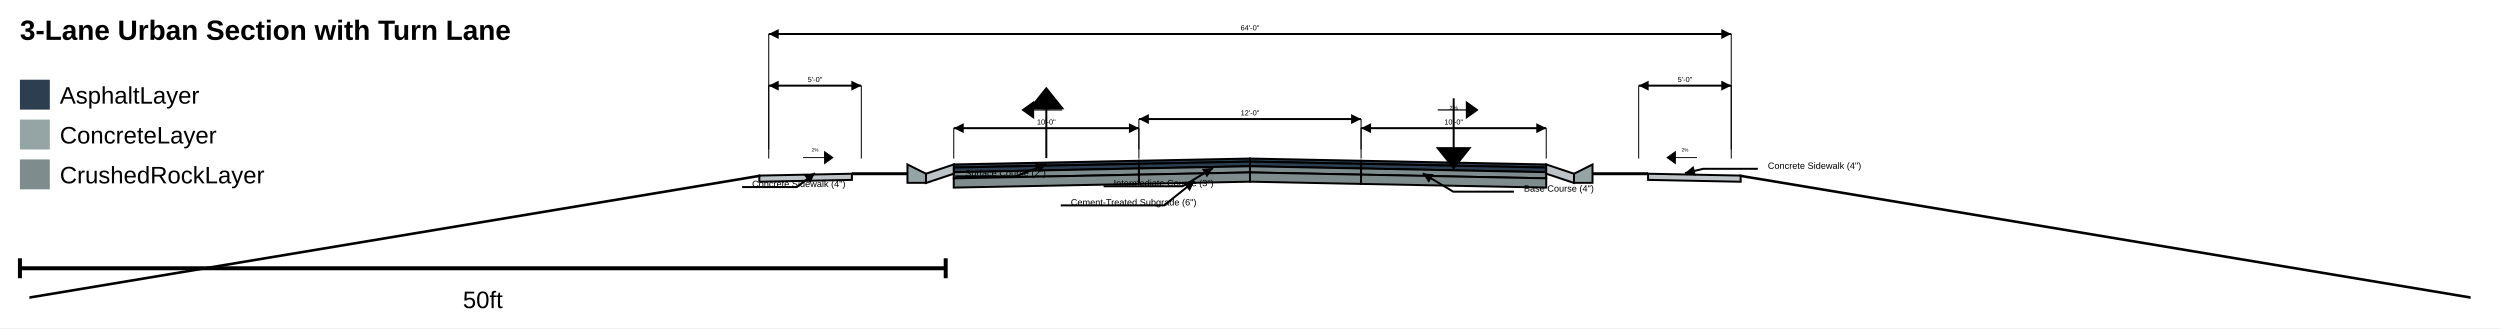
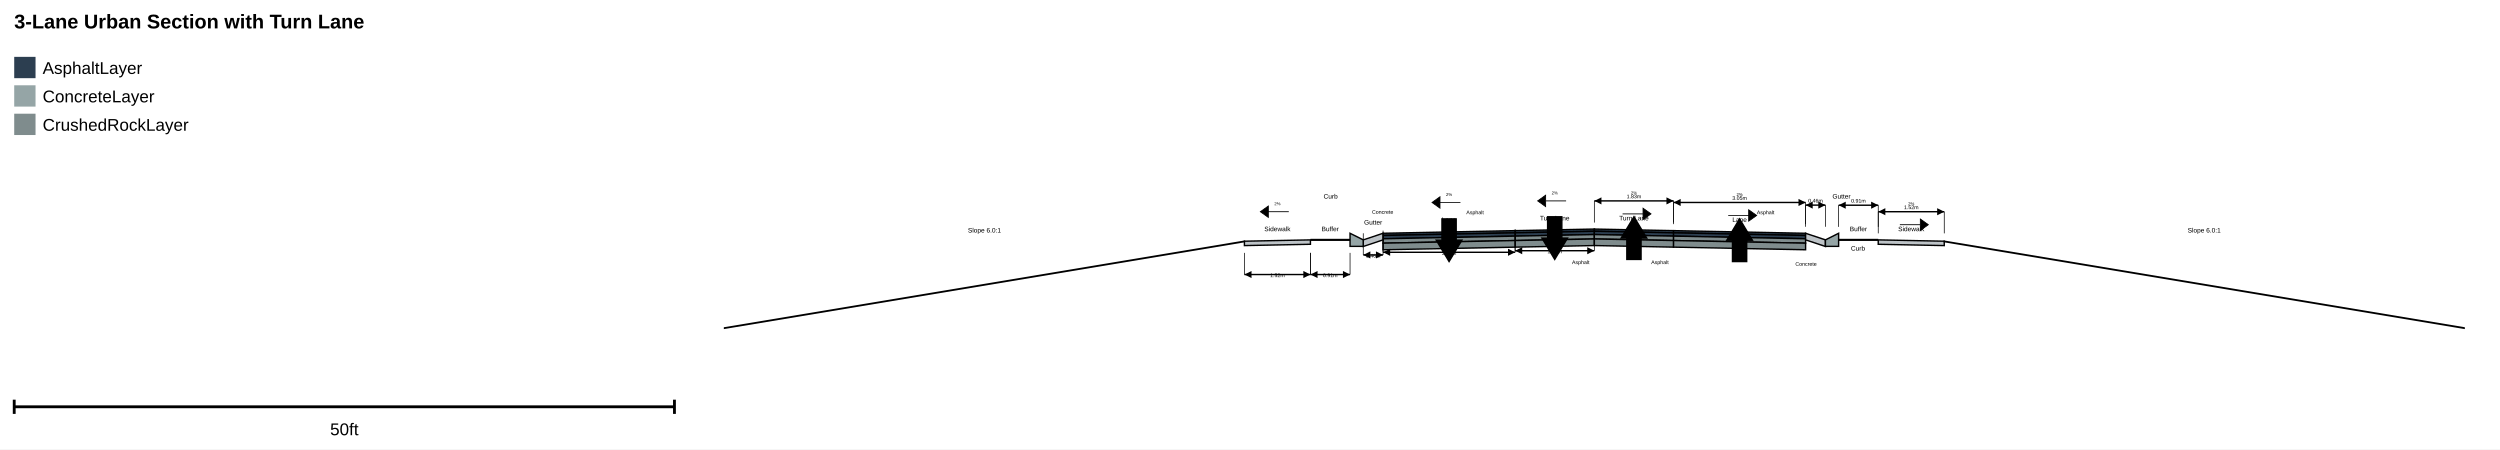
- <svg xmlns="http://www.w3.org/2000/svg" width="1254.4" height="164.6" viewBox="0 0 1254.4 164.6">
-   <rect width="1254.4" height="164.6" fill="white" />
+ <svg xmlns="http://www.w3.org/2000/svg" width="1758.9" height="316.2" viewBox="0 0 1758.9 316.2">
+   <rect width="1758.9" height="316.2" fill="white" />
  <g transform="scale(1,-1)">
-     <g transform="translate(0,-164.6)">
-       <polygon points="627.19,85.05 627.19,83.50 571.45,82.39 571.45,83.94" fill="#2C3E50" stroke="black" stroke-width="1" />
-       <polygon points="627.19,83.50 627.19,81.18 571.45,80.07 571.45,82.39" fill="#2C3E50" stroke="black" stroke-width="1" />
-       <polygon points="627.19,81.18 627.19,78.08 571.45,76.97 571.45,80.07" fill="#7F8C8D" stroke="black" stroke-width="1" />
-       <polygon points="627.19,78.08 627.19,73.44 571.45,72.32 571.45,76.97" fill="#7F8C8D" stroke="black" stroke-width="1" />
-       <polygon points="571.45,83.94 571.45,82.39 478.55,80.53 478.55,82.08" fill="#2C3E50" stroke="black" stroke-width="1" />
-       <polygon points="571.45,82.39 571.45,80.07 478.55,78.21 478.55,80.53" fill="#2C3E50" stroke="black" stroke-width="1" />
-       <polygon points="571.45,80.07 571.45,76.97 478.55,75.11 478.55,78.21" fill="#7F8C8D" stroke="black" stroke-width="1" />
-       <polygon points="571.45,76.97 571.45,72.32 478.55,70.47 478.55,75.11" fill="#7F8C8D" stroke="black" stroke-width="1" />
-       <polygon points="478.55,82.08 478.55,77.43 464.61,72.79 464.61,77.43" fill="#BDC3C7" stroke="black" stroke-width="1" />
-       <polygon points="464.61,77.43 464.61,72.86 455.32,72.86 455.32,77.43 455.32,82.08 455.32,82.08 464.61,77.43" fill="#95A5A6" stroke="black" stroke-width="1" />
-       <polyline points="455.32,77.43 427.45,77.43" fill="none" stroke="black" stroke-width="1.5" />
-       <polygon points="427.45,77.43 427.45,74.34 381.00,73.41 381.00,76.50" fill="#BDC3C7" stroke="black" stroke-width="1" />
-       <polygon points="381.00,76.50 381.00,76.20 15.24,15.24 15.24,15.54" fill="#BDC3C7" stroke="black" stroke-width="1" />
-       <polygon points="627.19,85.05 682.93,83.94 682.93,82.39 627.19,83.50" fill="#2C3E50" stroke="black" stroke-width="1" />
-       <polygon points="627.19,83.50 682.93,82.39 682.93,80.07 627.19,81.18" fill="#2C3E50" stroke="black" stroke-width="1" />
-       <polygon points="627.19,81.18 682.93,80.07 682.93,76.97 627.19,78.08" fill="#7F8C8D" stroke="black" stroke-width="1" />
-       <polygon points="627.19,78.08 682.93,76.97 682.93,72.32 627.19,73.44" fill="#7F8C8D" stroke="black" stroke-width="1" />
-       <polygon points="682.93,83.94 775.84,82.08 775.84,80.53 682.93,82.39" fill="#2C3E50" stroke="black" stroke-width="1" />
-       <polygon points="682.93,82.39 775.84,80.53 775.84,78.21 682.93,80.07" fill="#2C3E50" stroke="black" stroke-width="1" />
-       <polygon points="682.93,80.07 775.84,78.21 775.84,75.11 682.93,76.97" fill="#7F8C8D" stroke="black" stroke-width="1" />
-       <polygon points="682.93,76.97 775.84,75.11 775.84,70.47 682.93,72.32" fill="#7F8C8D" stroke="black" stroke-width="1" />
-       <polygon points="775.84,82.08 789.77,77.43 789.77,72.79 775.84,77.43" fill="#BDC3C7" stroke="black" stroke-width="1" />
-       <polygon points="789.77,77.43 789.77,77.43 799.06,82.08 799.06,82.08 799.06,77.43 799.06,72.86 789.77,72.86" fill="#95A5A6" stroke="black" stroke-width="1" />
-       <polyline points="799.06,77.43 826.93,77.43" fill="none" stroke="black" stroke-width="1.5" />
-       <polygon points="826.93,77.43 873.39,76.50 873.39,73.41 826.93,74.34" fill="#BDC3C7" stroke="black" stroke-width="1" />
-       <polygon points="873.39,76.50 1239.15,15.54 1239.15,15.24 873.39,76.20" fill="#BDC3C7" stroke="black" stroke-width="1" />
-       <g id="dimension-e59dc049">
-         <line x1="478.55" y1="85.05" x2="478.55" y2="100.29" stroke="black" stroke-width="0.5" />
-         <line x1="571.45" y1="85.05" x2="571.45" y2="100.29" stroke="black" stroke-width="0.5" />
-         <line x1="478.55" y1="100.29" x2="571.45" y2="100.29" stroke="black" stroke-width="1" />
-         <polygon points="478.55,100.29 473.55,97.79 473.55,102.79" fill="black" transform="rotate(180.0,478.55,100.29)" />
-         <polygon points="571.45,100.29 566.45,97.79 566.45,102.79" fill="black" transform="rotate(0.0,571.45,100.29)" />
-         <text x="525.00" y="102.12" font-family="Arial" font-size="3.7" text-anchor="middle" transform="translate(0,204.24) scale(1,-1)" fill="black">10'-0"</text>
-       </g>
-       <g id="dimension-b4c5e1ad">
-         <line x1="571.45" y1="89.62" x2="571.45" y2="104.86" stroke="black" stroke-width="0.5" />
-         <line x1="682.93" y1="89.62" x2="682.93" y2="104.86" stroke="black" stroke-width="0.5" />
-         <line x1="571.45" y1="104.86" x2="682.93" y2="104.86" stroke="black" stroke-width="1" />
-         <polygon points="571.45,104.86 566.45,102.36 566.45,107.36" fill="black" transform="rotate(180.0,571.45,104.86)" />
-         <polygon points="682.93,104.86 677.93,102.36 677.93,107.36" fill="black" transform="rotate(0.0,682.93,104.86)" />
-         <text x="627.19" y="106.69" font-family="Arial" font-size="3.7" text-anchor="middle" transform="translate(0,213.39) scale(1,-1)" fill="black">12'-0"</text>
-       </g>
-       <g id="dimension-677e7546">
-         <line x1="682.93" y1="85.05" x2="682.93" y2="100.29" stroke="black" stroke-width="0.5" />
-         <line x1="775.84" y1="85.05" x2="775.84" y2="100.29" stroke="black" stroke-width="0.5" />
-         <line x1="682.93" y1="100.29" x2="775.84" y2="100.29" stroke="black" stroke-width="1" />
-         <polygon points="682.93,100.29 677.93,97.79 677.93,102.79" fill="black" transform="rotate(180.0,682.93,100.29)" />
-         <polygon points="775.84,100.29 770.84,97.79 770.84,102.79" fill="black" transform="rotate(0.0,775.84,100.29)" />
-         <text x="729.39" y="102.12" font-family="Arial" font-size="3.7" text-anchor="middle" transform="translate(0,204.24) scale(1,-1)" fill="black">10'-0"</text>
-       </g>
-       <g id="symbol-94f110b9" transform="translate(525.00,100.29) scale(1.0) rotate(-270)">
-         <g>
-           <path d="M -15,0 L 10,0 L 10,-8 L 20,0 L 10,8 L 10,0 Z" fill="black" stroke="black" stroke-width="1" />
-         </g>
-       </g>
-       <g id="symbol-1170e384" transform="translate(729.39,100.29) scale(1.0) rotate(-90)">
-         <g>
-           <path d="M -15,0 L 10,0 L 10,-8 L 20,0 L 10,8 L 10,0 Z" fill="black" stroke="black" stroke-width="1" />
-         </g>
-       </g>
-       <g id="symbol-ca40423f" transform="translate(525.00,109.44) scale(0.8) rotate(-180)">
-         <g>
-           <path d="M -10,0 L 8,0 L 8,-5 L 15,0 L 8,5 L 8,0 Z" fill="black" stroke="black" stroke-width="0.75" />
-         </g>
-       </g>
-       <text x="525.00" y="109.44" font-family="Arial" font-size="3.0" text-anchor="middle" transform="translate(0,218.87) scale(1,-1)" fill="black">2%</text>
-       <g id="symbol-c4521c37" transform="translate(729.39,109.44) scale(0.8) rotate(0)">
-         <g>
-           <path d="M -10,0 L 8,0 L 8,-5 L 15,0 L 8,5 L 8,0 Z" fill="black" stroke="black" stroke-width="0.75" />
-         </g>
-       </g>
-       <text x="729.39" y="109.44" font-family="Arial" font-size="3.0" text-anchor="middle" transform="translate(0,218.87) scale(1,-1)" fill="black">2%</text>
-       <g id="leader-cd18e5ba">
-         <polyline points="525.00,82.23 509.76,76.14 479.28,76.14" fill="none" stroke="black" stroke-width="1" />
-         <polygon points="525.00,82.23 520.00,79.73 520.00,84.73" fill="black" transform="rotate(21.80141,525.00,82.23)" />
-         <text x="484.28" y="76.14" font-family="Arial" font-size="4.6" text-anchor="start" transform="translate(0,152.28) scale(1,-1)" fill="black">Surface Course (2")</text>
-       </g>
-       <g id="leader-df8e020f">
-         <polyline points="608.61,80.30 593.37,71.15 553.75,71.15" fill="none" stroke="black" stroke-width="1" />
-         <polygon points="608.61,80.30 603.61,77.80 603.61,82.80" fill="black" transform="rotate(30.96376,608.61,80.30)" />
-         <text x="558.75" y="71.15" font-family="Arial" font-size="4.6" text-anchor="start" transform="translate(0,142.31) scale(1,-1)" fill="black">Intermediate Course (3")</text>
-       </g>
-       <g id="leader-e6f76e3e">
-         <polyline points="713.90,77.59 729.14,68.44 759.62,68.44" fill="none" stroke="black" stroke-width="1" />
-         <polygon points="713.90,77.59 708.90,75.09 708.90,80.09" fill="black" transform="rotate(149.0362,713.90,77.59)" />
-         <text x="764.62" y="68.44" font-family="Arial" font-size="4.6" text-anchor="start" transform="translate(0,136.89) scale(1,-1)" fill="black">Base Course (4")</text>
-       </g>
-       <g id="leader-13337bfd">
-         <polyline points="599.32,73.72 584.08,61.53 532.27,61.53" fill="none" stroke="black" stroke-width="1" />
-         <polygon points="599.32,73.72 594.32,71.22 594.32,76.22" fill="black" transform="rotate(38.65981,599.32,73.72)" />
-         <text x="537.27" y="61.53" font-family="Arial" font-size="4.6" text-anchor="start" transform="translate(0,123.05) scale(1,-1)" fill="black">Cement-Treated Subgrade (6")</text>
-       </g>
-       <g id="dimension-48bcaa0d">
-         <line x1="385.72" y1="85.05" x2="385.72" y2="121.63" stroke="black" stroke-width="0.5" />
-         <line x1="432.17" y1="85.05" x2="432.17" y2="121.63" stroke="black" stroke-width="0.5" />
-         <line x1="385.72" y1="121.63" x2="432.17" y2="121.63" stroke="black" stroke-width="1" />
-         <polygon points="385.72,121.63 380.72,119.13 380.72,124.13" fill="black" transform="rotate(180.0,385.72,121.63)" />
-         <polygon points="432.17,121.63 427.17,119.13 427.17,124.13" fill="black" transform="rotate(0.0,432.17,121.63)" />
-         <text x="408.94" y="123.46" font-family="Arial" font-size="3.7" text-anchor="middle" transform="translate(0,246.91) scale(1,-1)" fill="black">5'-0"</text>
-       </g>
-       <g id="dimension-fc80c925">
-         <line x1="822.22" y1="85.05" x2="822.22" y2="121.63" stroke="black" stroke-width="0.5" />
-         <line x1="868.67" y1="85.05" x2="868.67" y2="121.63" stroke="black" stroke-width="0.5" />
-         <line x1="822.22" y1="121.63" x2="868.67" y2="121.63" stroke="black" stroke-width="1" />
-         <polygon points="822.22,121.63 817.22,119.13 817.22,124.13" fill="black" transform="rotate(180.0,822.22,121.63)" />
-         <polygon points="868.67,121.63 863.67,119.13 863.67,124.13" fill="black" transform="rotate(0.0,868.67,121.63)" />
-         <text x="845.44" y="123.46" font-family="Arial" font-size="3.7" text-anchor="middle" transform="translate(0,246.91) scale(1,-1)" fill="black">5'-0"</text>
-       </g>
-       <g id="leader-f0ac6b01">
-         <polyline points="408.94,77.75 399.80,70.74 372.37,70.74" fill="none" stroke="black" stroke-width="1" />
-         <polygon points="408.94,77.75 403.94,75.25 403.94,80.25" fill="black" transform="rotate(37.47618,408.94,77.75)" />
-         <text x="377.37" y="70.74" font-family="Arial" font-size="4.6" text-anchor="start" transform="translate(0,141.49) scale(1,-1)" fill="black">Concrete Sidewalk (4")</text>
-       </g>
-       <g id="leader-5bb757da">
-         <polyline points="845.44,77.75 854.59,79.89 882.02,79.89" fill="none" stroke="black" stroke-width="1" />
-         <polygon points="845.44,77.75 840.44,75.25 840.44,80.25" fill="black" transform="rotate(-166.866,845.44,77.75)" />
-         <text x="887.02" y="79.89" font-family="Arial" font-size="4.6" text-anchor="start" transform="translate(0,159.77) scale(1,-1)" fill="black">Concrete Sidewalk (4")</text>
-       </g>
-       <g id="symbol-c2e47be7" transform="translate(408.94,85.52) scale(0.6) rotate(0)">
-         <g>
-           <path d="M -10,0 L 8,0 L 8,-5 L 15,0 L 8,5 L 8,0 Z" fill="black" stroke="black" stroke-width="0.75" />
-         </g>
-       </g>
-       <text x="408.94" y="88.57" font-family="Arial" font-size="2.4" text-anchor="middle" transform="translate(0,177.13) scale(1,-1)" fill="black">2%</text>
-       <g id="symbol-c86decba" transform="translate(845.44,85.52) scale(0.6) rotate(-180)">
-         <g>
-           <path d="M -10,0 L 8,0 L 8,-5 L 15,0 L 8,5 L 8,0 Z" fill="black" stroke="black" stroke-width="0.75" />
-         </g>
-       </g>
-       <text x="845.44" y="88.57" font-family="Arial" font-size="2.4" text-anchor="middle" transform="translate(0,177.13) scale(1,-1)" fill="black">2%</text>
-       <g id="dimension-f6d58a05">
-         <line x1="385.72" y1="89.62" x2="385.72" y2="147.54" stroke="black" stroke-width="0.5" />
-         <line x1="868.67" y1="89.62" x2="868.67" y2="147.54" stroke="black" stroke-width="0.5" />
-         <line x1="385.72" y1="147.54" x2="868.67" y2="147.54" stroke="black" stroke-width="1" />
-         <polygon points="385.72,147.54 380.72,145.04 380.72,150.04" fill="black" transform="rotate(180.0,385.72,147.54)" />
-         <polygon points="868.67,147.54 863.67,145.04 863.67,150.04" fill="black" transform="rotate(0.0,868.67,147.54)" />
-         <text x="627.19" y="149.36" font-family="Arial" font-size="3.7" text-anchor="middle" transform="translate(0,298.73) scale(1,-1)" fill="black">64'-0"</text>
-       </g>
+     <g transform="translate(0,-316.2)">
+       <polygon points="1121.71,155.05 1121.71,153.50 1065.97,152.39 1065.97,153.94" fill="#2C3E50" stroke="black" stroke-width="1" />
+       <polygon points="1121.71,153.50 1121.71,151.18 1065.97,150.07 1065.97,152.39" fill="#2C3E50" stroke="black" stroke-width="1" />
+       <polygon points="1121.71,151.18 1121.71,148.08 1065.97,146.97 1065.97,150.07" fill="#7F8C8D" stroke="black" stroke-width="1" />
+       <polygon points="1121.71,148.08 1121.71,143.44 1065.97,142.32 1065.97,146.97" fill="#7F8C8D" stroke="black" stroke-width="1" />
+       <polygon points="1065.97,153.94 1065.97,152.39 973.06,150.53 973.06,152.08" fill="#2C3E50" stroke="black" stroke-width="1" />
+       <polygon points="1065.97,152.39 1065.97,150.07 973.06,148.21 973.06,150.53" fill="#2C3E50" stroke="black" stroke-width="1" />
+       <polygon points="1065.97,150.07 1065.97,146.97 973.06,145.11 973.06,148.21" fill="#7F8C8D" stroke="black" stroke-width="1" />
+       <polygon points="1065.97,146.97 1065.97,142.32 973.06,140.47 973.06,145.11" fill="#7F8C8D" stroke="black" stroke-width="1" />
+       <polygon points="973.06,152.08 973.06,147.43 959.13,142.79 959.13,147.43" fill="#BDC3C7" stroke="black" stroke-width="1" />
+       <polygon points="959.13,147.43 959.13,142.86 949.84,142.86 949.84,147.43 949.84,152.08 949.84,152.08 959.13,147.43" fill="#95A5A6" stroke="black" stroke-width="1" />
+       <polyline points="949.84,147.43 921.97,147.43" fill="none" stroke="black" stroke-width="1.5" />
+       <polygon points="921.97,147.43 921.97,144.34 875.52,143.41 875.52,146.50" fill="#BDC3C7" stroke="black" stroke-width="1" />
+       <polygon points="875.52,146.50 875.52,146.20 509.76,85.24 509.76,85.54" fill="#BDC3C7" stroke="black" stroke-width="1" />
+       <polygon points="1121.71,155.05 1177.45,153.94 1177.45,152.39 1121.71,153.50" fill="#2C3E50" stroke="black" stroke-width="1" />
+       <polygon points="1121.71,153.50 1177.45,152.39 1177.45,150.07 1121.71,151.18" fill="#2C3E50" stroke="black" stroke-width="1" />
+       <polygon points="1121.71,151.18 1177.45,150.07 1177.45,146.97 1121.71,148.08" fill="#7F8C8D" stroke="black" stroke-width="1" />
+       <polygon points="1121.71,148.08 1177.45,146.97 1177.45,142.32 1121.71,143.44" fill="#7F8C8D" stroke="black" stroke-width="1" />
+       <polygon points="1177.45,153.94 1270.35,152.08 1270.35,150.53 1177.45,152.39" fill="#2C3E50" stroke="black" stroke-width="1" />
+       <polygon points="1177.45,152.39 1270.35,150.53 1270.35,148.21 1177.45,150.07" fill="#2C3E50" stroke="black" stroke-width="1" />
+       <polygon points="1177.45,150.07 1270.35,148.21 1270.35,145.11 1177.45,146.97" fill="#7F8C8D" stroke="black" stroke-width="1" />
+       <polygon points="1177.45,146.97 1270.35,145.11 1270.35,140.47 1177.45,142.32" fill="#7F8C8D" stroke="black" stroke-width="1" />
+       <polygon points="1270.35,152.08 1284.29,147.43 1284.29,142.79 1270.35,147.43" fill="#BDC3C7" stroke="black" stroke-width="1" />
+       <polygon points="1284.29,147.43 1284.29,147.43 1293.58,152.08 1293.58,152.08 1293.58,147.43 1293.58,142.86 1284.29,142.86" fill="#95A5A6" stroke="black" stroke-width="1" />
+       <polyline points="1293.58,147.43 1321.45,147.43" fill="none" stroke="black" stroke-width="1.5" />
+       <polygon points="1321.45,147.43 1367.90,146.50 1367.90,143.41 1321.45,144.34" fill="#BDC3C7" stroke="black" stroke-width="1" />
+       <polygon points="1367.90,146.50 1733.66,85.54 1733.66,85.24 1367.90,146.20" fill="#BDC3C7" stroke="black" stroke-width="1" />
+       <text x="1093.84" y="161.15" font-family="Arial" font-size="4.6" text-anchor="middle" transform="translate(0,322.30) scale(1,-1)" fill="black">Turn Lane</text>
+       <text x="1019.51" y="160.03" font-family="Arial" font-size="4.6" text-anchor="middle" transform="translate(0,320.07) scale(1,-1)" fill="black">Lane</text>
+       <text x="966.10" y="158.17" font-family="Arial" font-size="4.6" text-anchor="middle" transform="translate(0,316.35) scale(1,-1)" fill="black">Gutter</text>
+       <text x="936.19" y="176.46" font-family="Arial" font-size="4.6" text-anchor="middle" transform="translate(0,352.93) scale(1,-1)" fill="black">Curb</text>
+       <text x="935.90" y="153.53" font-family="Arial" font-size="4.6" text-anchor="middle" transform="translate(0,307.06) scale(1,-1)" fill="black">Buffer</text>
+       <text x="898.74" y="153.53" font-family="Arial" font-size="4.6" text-anchor="middle" transform="translate(0,307.06) scale(1,-1)" fill="black">Sidewalk</text>
+       <text x="692.64" y="152.60" font-family="Arial" font-size="4.6" text-anchor="middle" transform="translate(0,305.20) scale(1,-1)" fill="black">Slope 6.0:1</text>
+       <text x="1149.58" y="161.15" font-family="Arial" font-size="4.6" text-anchor="middle" transform="translate(0,322.30) scale(1,-1)" fill="black">Turn Lane</text>
+       <text x="1223.90" y="160.03" font-family="Arial" font-size="4.6" text-anchor="middle" transform="translate(0,320.07) scale(1,-1)" fill="black">Lane</text>
+       <text x="1295.61" y="176.46" font-family="Arial" font-size="4.6" text-anchor="middle" transform="translate(0,352.93) scale(1,-1)" fill="black">Gutter</text>
+       <text x="1307.22" y="139.89" font-family="Arial" font-size="4.6" text-anchor="middle" transform="translate(0,279.77) scale(1,-1)" fill="black">Curb</text>
+       <text x="1307.51" y="153.53" font-family="Arial" font-size="4.6" text-anchor="middle" transform="translate(0,307.06) scale(1,-1)" fill="black">Buffer</text>
+       <text x="1344.68" y="153.53" font-family="Arial" font-size="4.6" text-anchor="middle" transform="translate(0,307.06) scale(1,-1)" fill="black">Sidewalk</text>
+       <text x="1550.78" y="152.60" font-family="Arial" font-size="4.6" text-anchor="middle" transform="translate(0,305.20) scale(1,-1)" fill="black">Slope 6.0:1</text>
+       <g id="dimension-5312d4e5">
+         <line x1="1121.71" y1="155.05" x2="1121.71" y2="139.81" stroke="black" stroke-width="0.5" />
+         <line x1="1065.97" y1="155.05" x2="1065.97" y2="139.81" stroke="black" stroke-width="0.5" />
+         <line x1="1121.71" y1="139.81" x2="1065.97" y2="139.81" stroke="black" stroke-width="1" />
+         <polygon points="1121.71,139.81 1116.71,137.31 1116.71,142.31" fill="black" transform="rotate(360.0,1121.71,139.81)" />
+         <polygon points="1065.97,139.81 1060.97,137.31 1060.97,142.31" fill="black" transform="rotate(180.0,1065.97,139.81)" />
+         <text x="1093.84" y="137.98" font-family="Arial" font-size="3.7" text-anchor="middle" transform="translate(0,275.97) scale(1,-1)" fill="black">1.83m</text>
+       </g>
+       <g id="symbol-a5736fab" transform="translate(1093.84,148.69) scale(1.0) rotate(-180.0)">
+         <g>
+           <path d="M -5,-15 L 5,-15 L 5,0 L 9,0 L 0,15 L -9,0 L -5,0 Z" fill="black" stroke="black" stroke-width="1" />
+         </g>
+       </g>
+       <g id="symbol-c71cc450" transform="translate(1093.84,174.86) scale(0.8) rotate(-180.0)">
+         <g>
+           <path d="M -10,0 L 8,0 L 8,-5 L 15,0 L 8,5 L 8,0 Z" fill="black" stroke="black" stroke-width="0.75" />
+         </g>
+       </g>
+       <text x="1093.84" y="179.44" font-family="Arial" font-size="3.0" text-anchor="middle" transform="translate(0,358.87) scale(1,-1)" fill="black">2%</text>
+       <text x="1112.13" y="130.40" font-family="Arial" font-size="3.7" text-anchor="middle" transform="translate(0,260.80) scale(1,-1)" fill="black">Asphalt</text>
+       <g id="dimension-6a3454ec">
+         <line x1="1065.97" y1="153.94" x2="1065.97" y2="138.70" stroke="black" stroke-width="0.5" />
+         <line x1="973.06" y1="153.94" x2="973.06" y2="138.70" stroke="black" stroke-width="0.5" />
+         <line x1="1065.97" y1="138.70" x2="973.06" y2="138.70" stroke="black" stroke-width="1" />
+         <polygon points="1065.97,138.70 1060.97,136.20 1060.97,141.20" fill="black" transform="rotate(360.0,1065.97,138.70)" />
+         <polygon points="973.06,138.70 968.06,136.20 968.06,141.20" fill="black" transform="rotate(180.0,973.06,138.70)" />
+         <text x="1019.51" y="136.87" font-family="Arial" font-size="3.7" text-anchor="middle" transform="translate(0,273.74) scale(1,-1)" fill="black">3.05m</text>
+       </g>
+       <g id="symbol-2d418f8b" transform="translate(1019.51,147.20) scale(1.0) rotate(-180.0)">
+         <g>
+           <path d="M -5,-15 L 5,-15 L 5,0 L 9,0 L 0,15 L -9,0 L -5,0 Z" fill="black" stroke="black" stroke-width="1" />
+         </g>
+       </g>
+       <g id="symbol-e97550d7" transform="translate(1019.51,173.75) scale(0.8) rotate(-180.0)">
+         <g>
+           <path d="M -10,0 L 8,0 L 8,-5 L 15,0 L 8,5 L 8,0 Z" fill="black" stroke="black" stroke-width="0.75" />
+         </g>
+       </g>
+       <text x="1019.51" y="178.32" font-family="Arial" font-size="3.0" text-anchor="middle" transform="translate(0,356.64) scale(1,-1)" fill="black">2%</text>
+       <text x="1037.80" y="165.49" font-family="Arial" font-size="3.7" text-anchor="middle" transform="translate(0,330.98) scale(1,-1)" fill="black">Asphalt</text>
+       <g id="dimension-ef5fafde">
+         <line x1="973.06" y1="152.08" x2="973.06" y2="136.84" stroke="black" stroke-width="0.5" />
+         <line x1="959.13" y1="152.08" x2="959.13" y2="136.84" stroke="black" stroke-width="0.5" />
+         <line x1="973.06" y1="136.84" x2="959.13" y2="136.84" stroke="black" stroke-width="1" />
+         <polygon points="973.06,136.84 968.06,134.34 968.06,139.34" fill="black" transform="rotate(360.0,973.06,136.84)" />
+         <polygon points="959.13,136.84 954.13,134.34 954.13,139.34" fill="black" transform="rotate(180.0,959.13,136.84)" />
+         <text x="966.10" y="135.01" font-family="Arial" font-size="3.7" text-anchor="middle" transform="translate(0,270.02) scale(1,-1)" fill="black">0.46m</text>
+       </g>
+       <text x="972.77" y="165.76" font-family="Arial" font-size="3.7" text-anchor="middle" transform="translate(0,331.52) scale(1,-1)" fill="black">Concrete</text>
+       <g id="dimension-197a48b0">
+         <line x1="949.84" y1="138.29" x2="949.84" y2="123.05" stroke="black" stroke-width="0.5" />
+         <line x1="921.97" y1="138.29" x2="921.97" y2="123.05" stroke="black" stroke-width="0.5" />
+         <line x1="949.84" y1="123.05" x2="921.97" y2="123.05" stroke="black" stroke-width="1" />
+         <polygon points="949.84,123.05 944.84,120.55 944.84,125.55" fill="black" transform="rotate(360.0,949.84,123.05)" />
+         <polygon points="921.97,123.05 916.97,120.55 916.97,125.55" fill="black" transform="rotate(180.0,921.97,123.05)" />
+         <text x="935.90" y="121.22" font-family="Arial" font-size="3.7" text-anchor="middle" transform="translate(0,242.44) scale(1,-1)" fill="black">0.91m</text>
+       </g>
+       <g id="dimension-e27fae04">
+         <line x1="921.97" y1="138.29" x2="921.97" y2="123.05" stroke="black" stroke-width="0.5" />
+         <line x1="875.52" y1="138.29" x2="875.52" y2="123.05" stroke="black" stroke-width="0.5" />
+         <line x1="921.97" y1="123.05" x2="875.52" y2="123.05" stroke="black" stroke-width="1" />
+         <polygon points="921.97,123.05 916.97,120.55 916.97,125.55" fill="black" transform="rotate(360.0,921.97,123.05)" />
+         <polygon points="875.52,123.05 870.52,120.55 870.52,125.55" fill="black" transform="rotate(180.0,875.52,123.05)" />
+         <text x="898.74" y="121.22" font-family="Arial" font-size="3.7" text-anchor="middle" transform="translate(0,242.44) scale(1,-1)" fill="black">1.52m</text>
+       </g>
+       <g id="symbol-28827d08" transform="translate(898.74,167.25) scale(0.8) rotate(-180.0)">
+         <g>
+           <path d="M -10,0 L 8,0 L 8,-5 L 15,0 L 8,5 L 8,0 Z" fill="black" stroke="black" stroke-width="0.75" />
+         </g>
+       </g>
+       <text x="898.74" y="171.82" font-family="Arial" font-size="3.0" text-anchor="middle" transform="translate(0,343.64) scale(1,-1)" fill="black">2%</text>
+       <g id="dimension-d3cdea20">
+         <line x1="1121.71" y1="159.62" x2="1121.71" y2="174.86" stroke="black" stroke-width="0.5" />
+         <line x1="1177.45" y1="159.62" x2="1177.45" y2="174.86" stroke="black" stroke-width="0.5" />
+         <line x1="1121.71" y1="174.86" x2="1177.45" y2="174.86" stroke="black" stroke-width="1" />
+         <polygon points="1121.71,174.86 1116.71,172.36 1116.71,177.36" fill="black" transform="rotate(180.0,1121.71,174.86)" />
+         <polygon points="1177.45,174.86 1172.45,172.36 1172.45,177.36" fill="black" transform="rotate(0.0,1177.45,174.86)" />
+         <text x="1149.58" y="176.69" font-family="Arial" font-size="3.7" text-anchor="middle" transform="translate(0,353.39) scale(1,-1)" fill="black">1.83m</text>
+       </g>
+       <g id="symbol-ed40468b" transform="translate(1149.58,148.69) scale(1.0) rotate(-0.0)">
+         <g>
+           <path d="M -5,-15 L 5,-15 L 5,0 L 9,0 L 0,15 L -9,0 L -5,0 Z" fill="black" stroke="black" stroke-width="1" />
+         </g>
+       </g>
+       <g id="symbol-87a45bbf" transform="translate(1149.58,165.72) scale(0.8) rotate(-0.0)">
+         <g>
+           <path d="M -10,0 L 8,0 L 8,-5 L 15,0 L 8,5 L 8,0 Z" fill="black" stroke="black" stroke-width="0.75" />
+         </g>
+       </g>
+       <text x="1149.58" y="179.44" font-family="Arial" font-size="3.0" text-anchor="middle" transform="translate(0,358.87) scale(1,-1)" fill="black">2%</text>
+       <text x="1167.87" y="130.40" font-family="Arial" font-size="3.7" text-anchor="middle" transform="translate(0,260.80) scale(1,-1)" fill="black">Asphalt</text>
+       <g id="dimension-d017ffbe">
+         <line x1="1177.45" y1="158.51" x2="1177.45" y2="173.75" stroke="black" stroke-width="0.5" />
+         <line x1="1270.35" y1="158.51" x2="1270.35" y2="173.75" stroke="black" stroke-width="0.5" />
+         <line x1="1177.45" y1="173.75" x2="1270.35" y2="173.75" stroke="black" stroke-width="1" />
+         <polygon points="1177.45,173.75 1172.45,171.25 1172.45,176.25" fill="black" transform="rotate(180.0,1177.45,173.75)" />
+         <polygon points="1270.35,173.75 1265.35,171.25 1265.35,176.25" fill="black" transform="rotate(0.0,1270.35,173.75)" />
+         <text x="1223.90" y="175.58" font-family="Arial" font-size="3.7" text-anchor="middle" transform="translate(0,351.16) scale(1,-1)" fill="black">3.05m</text>
+       </g>
+       <g id="symbol-57ef6277" transform="translate(1223.90,147.20) scale(1.0) rotate(-0.0)">
+         <g>
+           <path d="M -5,-15 L 5,-15 L 5,0 L 9,0 L 0,15 L -9,0 L -5,0 Z" fill="black" stroke="black" stroke-width="1" />
+         </g>
+       </g>
+       <g id="symbol-7d3aae69" transform="translate(1223.90,164.61) scale(0.8) rotate(-0.0)">
+         <g>
+           <path d="M -10,0 L 8,0 L 8,-5 L 15,0 L 8,5 L 8,0 Z" fill="black" stroke="black" stroke-width="0.75" />
+         </g>
+       </g>
+       <text x="1223.90" y="178.32" font-family="Arial" font-size="3.0" text-anchor="middle" transform="translate(0,356.64) scale(1,-1)" fill="black">2%</text>
+       <text x="1242.19" y="165.49" font-family="Arial" font-size="3.7" text-anchor="middle" transform="translate(0,330.98) scale(1,-1)" fill="black">Asphalt</text>
+       <g id="dimension-4c8a1579">
+         <line x1="1270.35" y1="156.65" x2="1270.35" y2="171.89" stroke="black" stroke-width="0.5" />
+         <line x1="1284.29" y1="156.65" x2="1284.29" y2="171.89" stroke="black" stroke-width="0.5" />
+         <line x1="1270.35" y1="171.89" x2="1284.29" y2="171.89" stroke="black" stroke-width="1" />
+         <polygon points="1270.35,171.89 1265.35,169.39 1265.35,174.39" fill="black" transform="rotate(180.0,1270.35,171.89)" />
+         <polygon points="1284.29,171.89 1279.29,169.39 1279.29,174.39" fill="black" transform="rotate(0.0,1284.29,171.89)" />
+         <text x="1277.32" y="173.72" font-family="Arial" font-size="3.7" text-anchor="middle" transform="translate(0,347.44) scale(1,-1)" fill="black">0.46m</text>
+       </g>
+       <text x="1270.65" y="129.18" font-family="Arial" font-size="3.7" text-anchor="middle" transform="translate(0,258.36) scale(1,-1)" fill="black">Concrete</text>
+       <g id="dimension-e8395f97">
+         <line x1="1293.58" y1="156.58" x2="1293.58" y2="171.82" stroke="black" stroke-width="0.5" />
+         <line x1="1321.45" y1="156.58" x2="1321.45" y2="171.82" stroke="black" stroke-width="0.5" />
+         <line x1="1293.58" y1="171.82" x2="1321.45" y2="171.82" stroke="black" stroke-width="1" />
+         <polygon points="1293.58,171.82 1288.58,169.32 1288.58,174.32" fill="black" transform="rotate(180.0,1293.58,171.82)" />
+         <polygon points="1321.45,171.82 1316.45,169.32 1316.45,174.32" fill="black" transform="rotate(0.0,1321.45,171.82)" />
+         <text x="1307.51" y="173.65" font-family="Arial" font-size="3.7" text-anchor="middle" transform="translate(0,347.29) scale(1,-1)" fill="black">0.91m</text>
+       </g>
+       <g id="dimension-9aa3179f">
+         <line x1="1321.45" y1="152.01" x2="1321.45" y2="167.25" stroke="black" stroke-width="0.5" />
+         <line x1="1367.90" y1="152.01" x2="1367.90" y2="167.25" stroke="black" stroke-width="0.5" />
+         <line x1="1321.45" y1="167.25" x2="1367.90" y2="167.25" stroke="black" stroke-width="1" />
+         <polygon points="1321.45,167.25 1316.45,164.75 1316.45,169.75" fill="black" transform="rotate(180.0,1321.45,167.25)" />
+         <polygon points="1367.90,167.25 1362.90,164.75 1362.90,169.75" fill="black" transform="rotate(0.0,1367.90,167.25)" />
+         <text x="1344.68" y="169.07" font-family="Arial" font-size="3.7" text-anchor="middle" transform="translate(0,338.15) scale(1,-1)" fill="black">1.52m</text>
+       </g>
+       <g id="symbol-1df3b0f0" transform="translate(1344.68,158.10) scale(0.8) rotate(-0.0)">
+         <g>
+           <path d="M -10,0 L 8,0 L 8,-5 L 15,0 L 8,5 L 8,0 Z" fill="black" stroke="black" stroke-width="0.75" />
+         </g>
+       </g>
+       <text x="1344.68" y="171.82" font-family="Arial" font-size="3.0" text-anchor="middle" transform="translate(0,343.64) scale(1,-1)" fill="black">2%</text>
    </g>
  </g>
  <text x="10" y="20" font-family="Arial" font-size="14" font-weight="bold">3-Lane Urban Section with Turn Lane</text>
  <rect x="10" y="40" width="15" height="15" fill="#2C3E50" />
  <text x="30" y="52" font-family="Arial" font-size="12">AsphaltLayer</text>
  <rect x="10" y="60" width="15" height="15" fill="#95A5A6" />
  <text x="30" y="72" font-family="Arial" font-size="12">ConcreteLayer</text>
  <rect x="10" y="80" width="15" height="15" fill="#7F8C8D" />
  <text x="30" y="92" font-family="Arial" font-size="12">CrushedRockLayer</text>
-   <line x1="10" y1="134.605" x2="474.515" y2="134.605" stroke="black" stroke-width="2" />
-   <line x1="10" y1="129.605" x2="10" y2="139.605" stroke="black" stroke-width="2" />
-   <line x1="474.515" y1="129.605" x2="474.515" y2="139.605" stroke="black" stroke-width="2" />
-   <text x="242.258" y="154.605" font-family="Arial" font-size="12" text-anchor="middle">50ft</text>
+   <line x1="10" y1="286.2" x2="474.515" y2="286.2" stroke="black" stroke-width="2" />
+   <line x1="10" y1="281.2" x2="10" y2="291.2" stroke="black" stroke-width="2" />
+   <line x1="474.515" y1="281.2" x2="474.515" y2="291.2" stroke="black" stroke-width="2" />
+   <text x="242.258" y="306.2" font-family="Arial" font-size="12" text-anchor="middle">50ft</text>
</svg>
